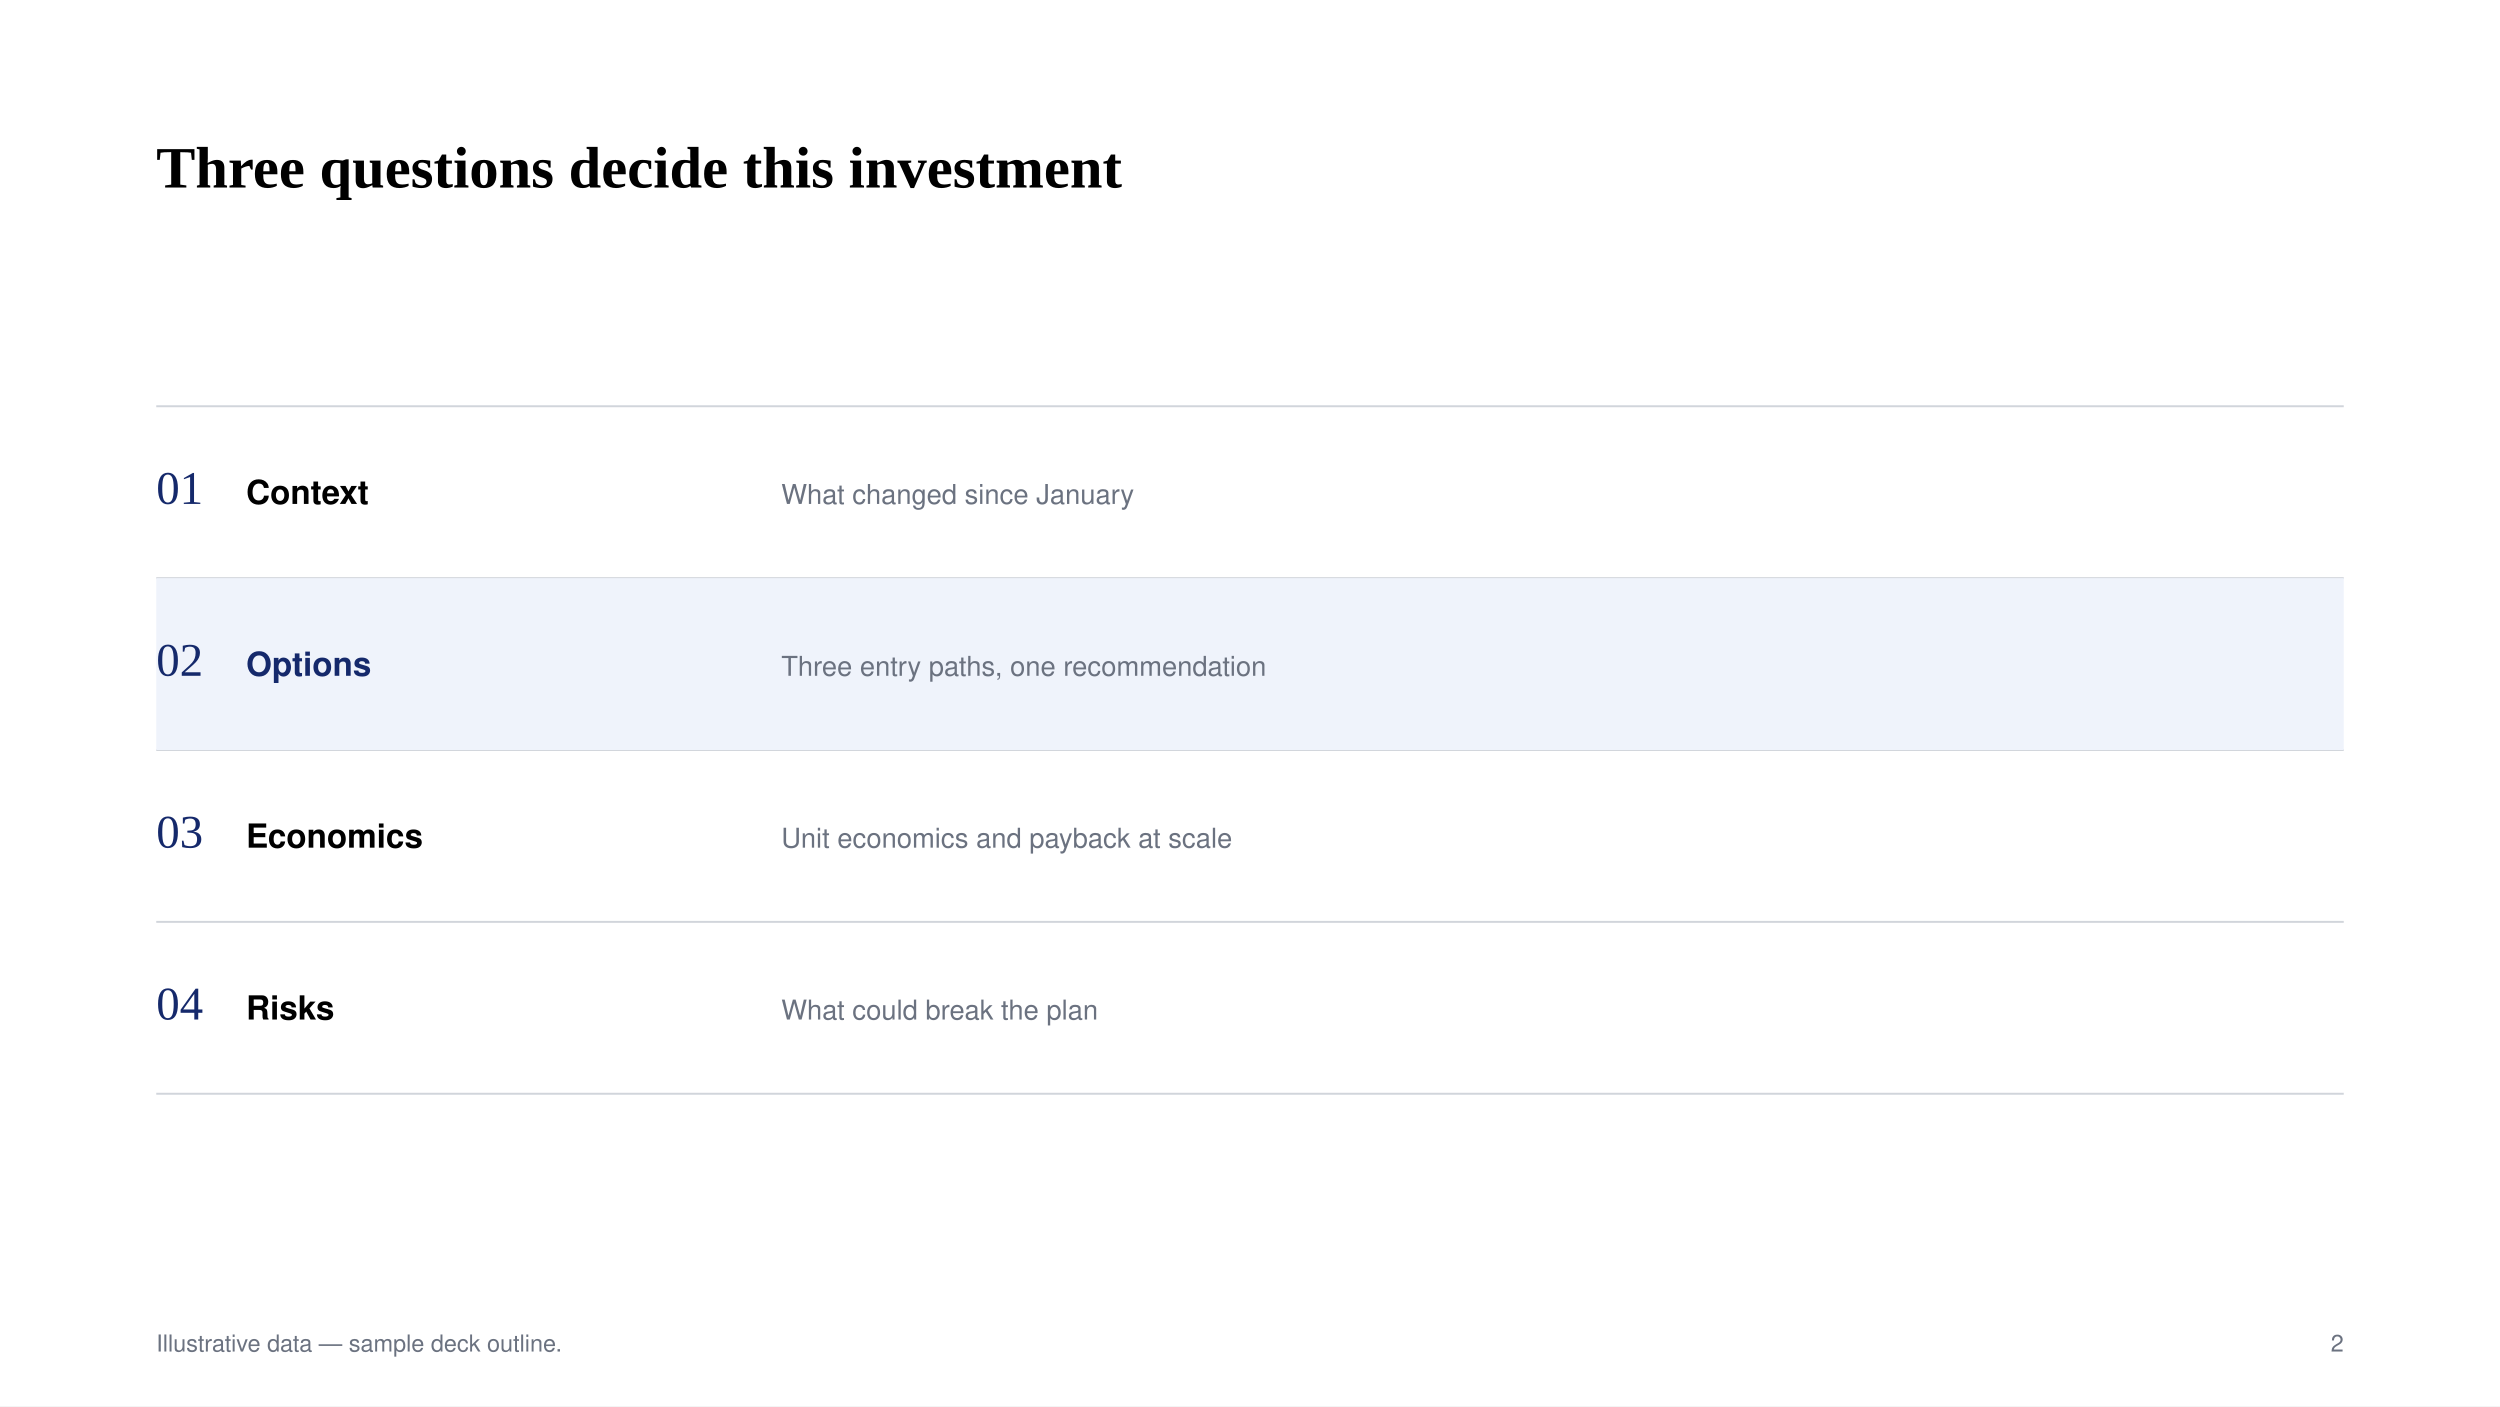
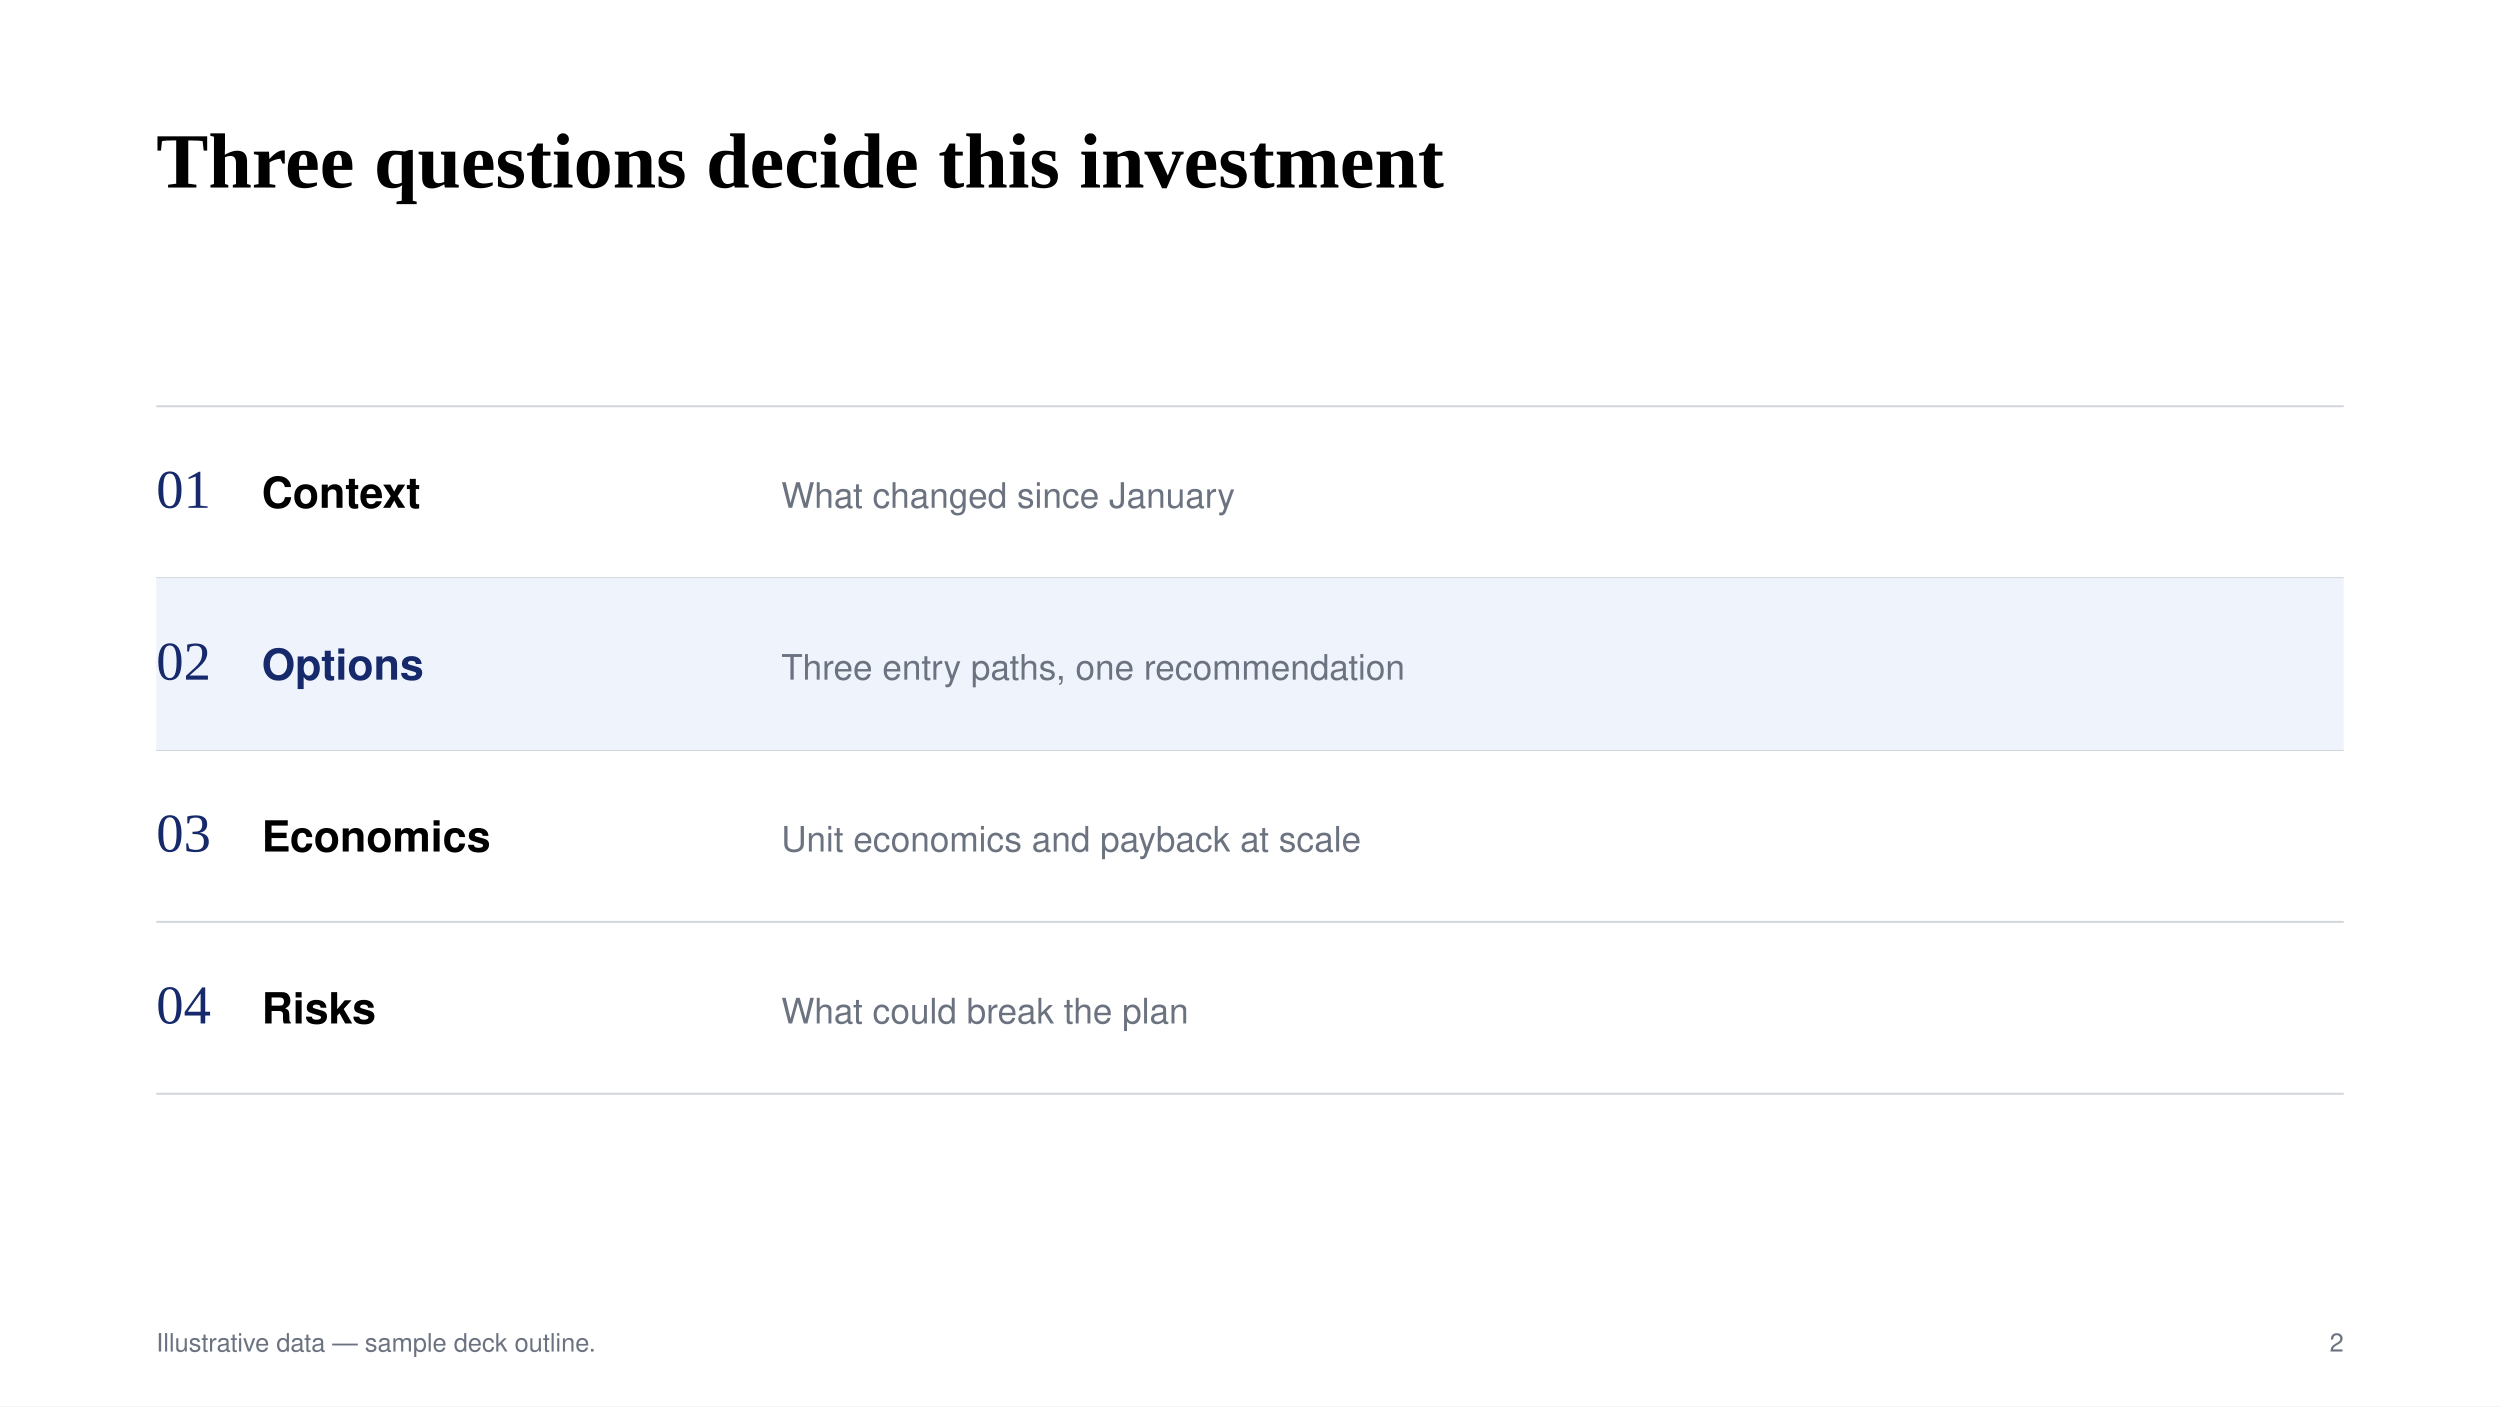
<svg xmlns="http://www.w3.org/2000/svg" viewBox="0 0 1280 720" width="1280" height="720" role="img" aria-label="Three questions decide this investment">
  <rect width="1280" height="720" fill="#FFFFFF" />
-   <text x="80.0" y="96.0" font-family="Georgia, 'Times New Roman', 'Hiragino Mincho ProN', 'Yu Mincho', serif" font-size="30" fill="#000000" font-weight="bold" text-anchor="start">Three questions decide this investment</text>
+   <text x="80.0" y="96.0" font-family="Georgia, 'Times New Roman', 'Hiragino Mincho ProN', 'Yu Mincho', serif" font-size="40" fill="#000000" font-weight="bold" text-anchor="start">Three questions decide this investment</text>
  <line x1="80.0" y1="208.0" x2="1200.0" y2="208.0" stroke="#D1D5DB" />
  <line x1="80.0" y1="296.0" x2="1200.0" y2="296.0" stroke="#D1D5DB" />
  <line x1="80.0" y1="384.0" x2="1200.0" y2="384.0" stroke="#D1D5DB" />
  <line x1="80.0" y1="472.0" x2="1200.0" y2="472.0" stroke="#D1D5DB" />
  <line x1="80.0" y1="560.0" x2="1200.0" y2="560.0" stroke="#D1D5DB" />
-   <text x="80.0" y="258.0" font-family="Georgia, 'Times New Roman', 'Hiragino Mincho ProN', 'Yu Mincho', serif" font-size="24" fill="#15296B" font-weight="normal" text-anchor="start">01</text>
-   <text x="126.0" y="258.0" font-family="'Helvetica Neue', Helvetica, Arial, 'Hiragino Sans', 'Yu Gothic', 'Noto Sans JP', 'Meiryo', sans-serif" font-size="17" fill="#000000" font-weight="600" text-anchor="start">Context</text>
-   <text x="400.0" y="258.0" font-family="'Helvetica Neue', Helvetica, Arial, 'Hiragino Sans', 'Yu Gothic', 'Noto Sans JP', 'Meiryo', sans-serif" font-size="14" fill="#6B7280" font-weight="normal" text-anchor="start">What changed since January</text>
+   <text x="80.0" y="260.0" font-family="Georgia, 'Times New Roman', 'Hiragino Mincho ProN', 'Yu Mincho', serif" font-size="28" fill="#15296B" font-weight="normal" text-anchor="start">01</text>
+   <text x="134.0" y="260.0" font-family="'Helvetica Neue', Helvetica, Arial, 'Hiragino Sans', 'Yu Gothic', 'Noto Sans JP', 'Meiryo', sans-serif" font-size="22" fill="#000000" font-weight="600" text-anchor="start">Context</text>
+   <text x="400.0" y="260.0" font-family="'Helvetica Neue', Helvetica, Arial, 'Hiragino Sans', 'Yu Gothic', 'Noto Sans JP', 'Meiryo', sans-serif" font-size="18" fill="#6B7280" font-weight="normal" text-anchor="start">What changed since January</text>
  <rect x="80.0" y="296.0" width="1120.0" height="88.0" fill="#EFF3FB" stroke="none" />
-   <text x="80.0" y="346.0" font-family="Georgia, 'Times New Roman', 'Hiragino Mincho ProN', 'Yu Mincho', serif" font-size="24" fill="#15296B" font-weight="normal" text-anchor="start">02</text>
-   <text x="126.0" y="346.0" font-family="'Helvetica Neue', Helvetica, Arial, 'Hiragino Sans', 'Yu Gothic', 'Noto Sans JP', 'Meiryo', sans-serif" font-size="17" fill="#15296B" font-weight="600" text-anchor="start">Options</text>
-   <text x="400.0" y="346.0" font-family="'Helvetica Neue', Helvetica, Arial, 'Hiragino Sans', 'Yu Gothic', 'Noto Sans JP', 'Meiryo', sans-serif" font-size="14" fill="#6B7280" font-weight="normal" text-anchor="start">Three entry paths, one recommendation</text>
-   <text x="80.0" y="434.0" font-family="Georgia, 'Times New Roman', 'Hiragino Mincho ProN', 'Yu Mincho', serif" font-size="24" fill="#15296B" font-weight="normal" text-anchor="start">03</text>
-   <text x="126.0" y="434.0" font-family="'Helvetica Neue', Helvetica, Arial, 'Hiragino Sans', 'Yu Gothic', 'Noto Sans JP', 'Meiryo', sans-serif" font-size="17" fill="#000000" font-weight="600" text-anchor="start">Economics</text>
-   <text x="400.0" y="434.0" font-family="'Helvetica Neue', Helvetica, Arial, 'Hiragino Sans', 'Yu Gothic', 'Noto Sans JP', 'Meiryo', sans-serif" font-size="14" fill="#6B7280" font-weight="normal" text-anchor="start">Unit economics and payback at scale</text>
-   <text x="80.0" y="522.0" font-family="Georgia, 'Times New Roman', 'Hiragino Mincho ProN', 'Yu Mincho', serif" font-size="24" fill="#15296B" font-weight="normal" text-anchor="start">04</text>
-   <text x="126.0" y="522.0" font-family="'Helvetica Neue', Helvetica, Arial, 'Hiragino Sans', 'Yu Gothic', 'Noto Sans JP', 'Meiryo', sans-serif" font-size="17" fill="#000000" font-weight="600" text-anchor="start">Risks</text>
-   <text x="400.0" y="522.0" font-family="'Helvetica Neue', Helvetica, Arial, 'Hiragino Sans', 'Yu Gothic', 'Noto Sans JP', 'Meiryo', sans-serif" font-size="14" fill="#6B7280" font-weight="normal" text-anchor="start">What could break the plan</text>
-   <text x="80.0" y="692.0" font-family="'Helvetica Neue', Helvetica, Arial, 'Hiragino Sans', 'Yu Gothic', 'Noto Sans JP', 'Meiryo', sans-serif" font-size="12" fill="#6B7280" font-weight="normal" text-anchor="start">Illustrative data — sample deck outline.</text>
-   <text x="1200.0" y="692.0" font-family="'Helvetica Neue', Helvetica, Arial, 'Hiragino Sans', 'Yu Gothic', 'Noto Sans JP', 'Meiryo', sans-serif" font-size="12" fill="#6B7280" font-weight="normal" text-anchor="end">2</text>
+   <text x="80.0" y="348.0" font-family="Georgia, 'Times New Roman', 'Hiragino Mincho ProN', 'Yu Mincho', serif" font-size="28" fill="#15296B" font-weight="normal" text-anchor="start">02</text>
+   <text x="134.0" y="348.0" font-family="'Helvetica Neue', Helvetica, Arial, 'Hiragino Sans', 'Yu Gothic', 'Noto Sans JP', 'Meiryo', sans-serif" font-size="22" fill="#15296B" font-weight="600" text-anchor="start">Options</text>
+   <text x="400.0" y="348.0" font-family="'Helvetica Neue', Helvetica, Arial, 'Hiragino Sans', 'Yu Gothic', 'Noto Sans JP', 'Meiryo', sans-serif" font-size="18" fill="#6B7280" font-weight="normal" text-anchor="start">Three entry paths, one recommendation</text>
+   <text x="80.0" y="436.0" font-family="Georgia, 'Times New Roman', 'Hiragino Mincho ProN', 'Yu Mincho', serif" font-size="28" fill="#15296B" font-weight="normal" text-anchor="start">03</text>
+   <text x="134.0" y="436.0" font-family="'Helvetica Neue', Helvetica, Arial, 'Hiragino Sans', 'Yu Gothic', 'Noto Sans JP', 'Meiryo', sans-serif" font-size="22" fill="#000000" font-weight="600" text-anchor="start">Economics</text>
+   <text x="400.0" y="436.0" font-family="'Helvetica Neue', Helvetica, Arial, 'Hiragino Sans', 'Yu Gothic', 'Noto Sans JP', 'Meiryo', sans-serif" font-size="18" fill="#6B7280" font-weight="normal" text-anchor="start">Unit economics and payback at scale</text>
+   <text x="80.0" y="524.0" font-family="Georgia, 'Times New Roman', 'Hiragino Mincho ProN', 'Yu Mincho', serif" font-size="28" fill="#15296B" font-weight="normal" text-anchor="start">04</text>
+   <text x="134.0" y="524.0" font-family="'Helvetica Neue', Helvetica, Arial, 'Hiragino Sans', 'Yu Gothic', 'Noto Sans JP', 'Meiryo', sans-serif" font-size="22" fill="#000000" font-weight="600" text-anchor="start">Risks</text>
+   <text x="400.0" y="524.0" font-family="'Helvetica Neue', Helvetica, Arial, 'Hiragino Sans', 'Yu Gothic', 'Noto Sans JP', 'Meiryo', sans-serif" font-size="18" fill="#6B7280" font-weight="normal" text-anchor="start">What could break the plan</text>
+   <text x="80.0" y="692.0" font-family="'Helvetica Neue', Helvetica, Arial, 'Hiragino Sans', 'Yu Gothic', 'Noto Sans JP', 'Meiryo', sans-serif" font-size="13" fill="#6B7280" font-weight="normal" text-anchor="start">Illustrative data — sample deck outline.</text>
+   <text x="1200.0" y="692.0" font-family="'Helvetica Neue', Helvetica, Arial, 'Hiragino Sans', 'Yu Gothic', 'Noto Sans JP', 'Meiryo', sans-serif" font-size="13" fill="#6B7280" font-weight="normal" text-anchor="end">2</text>
</svg>
